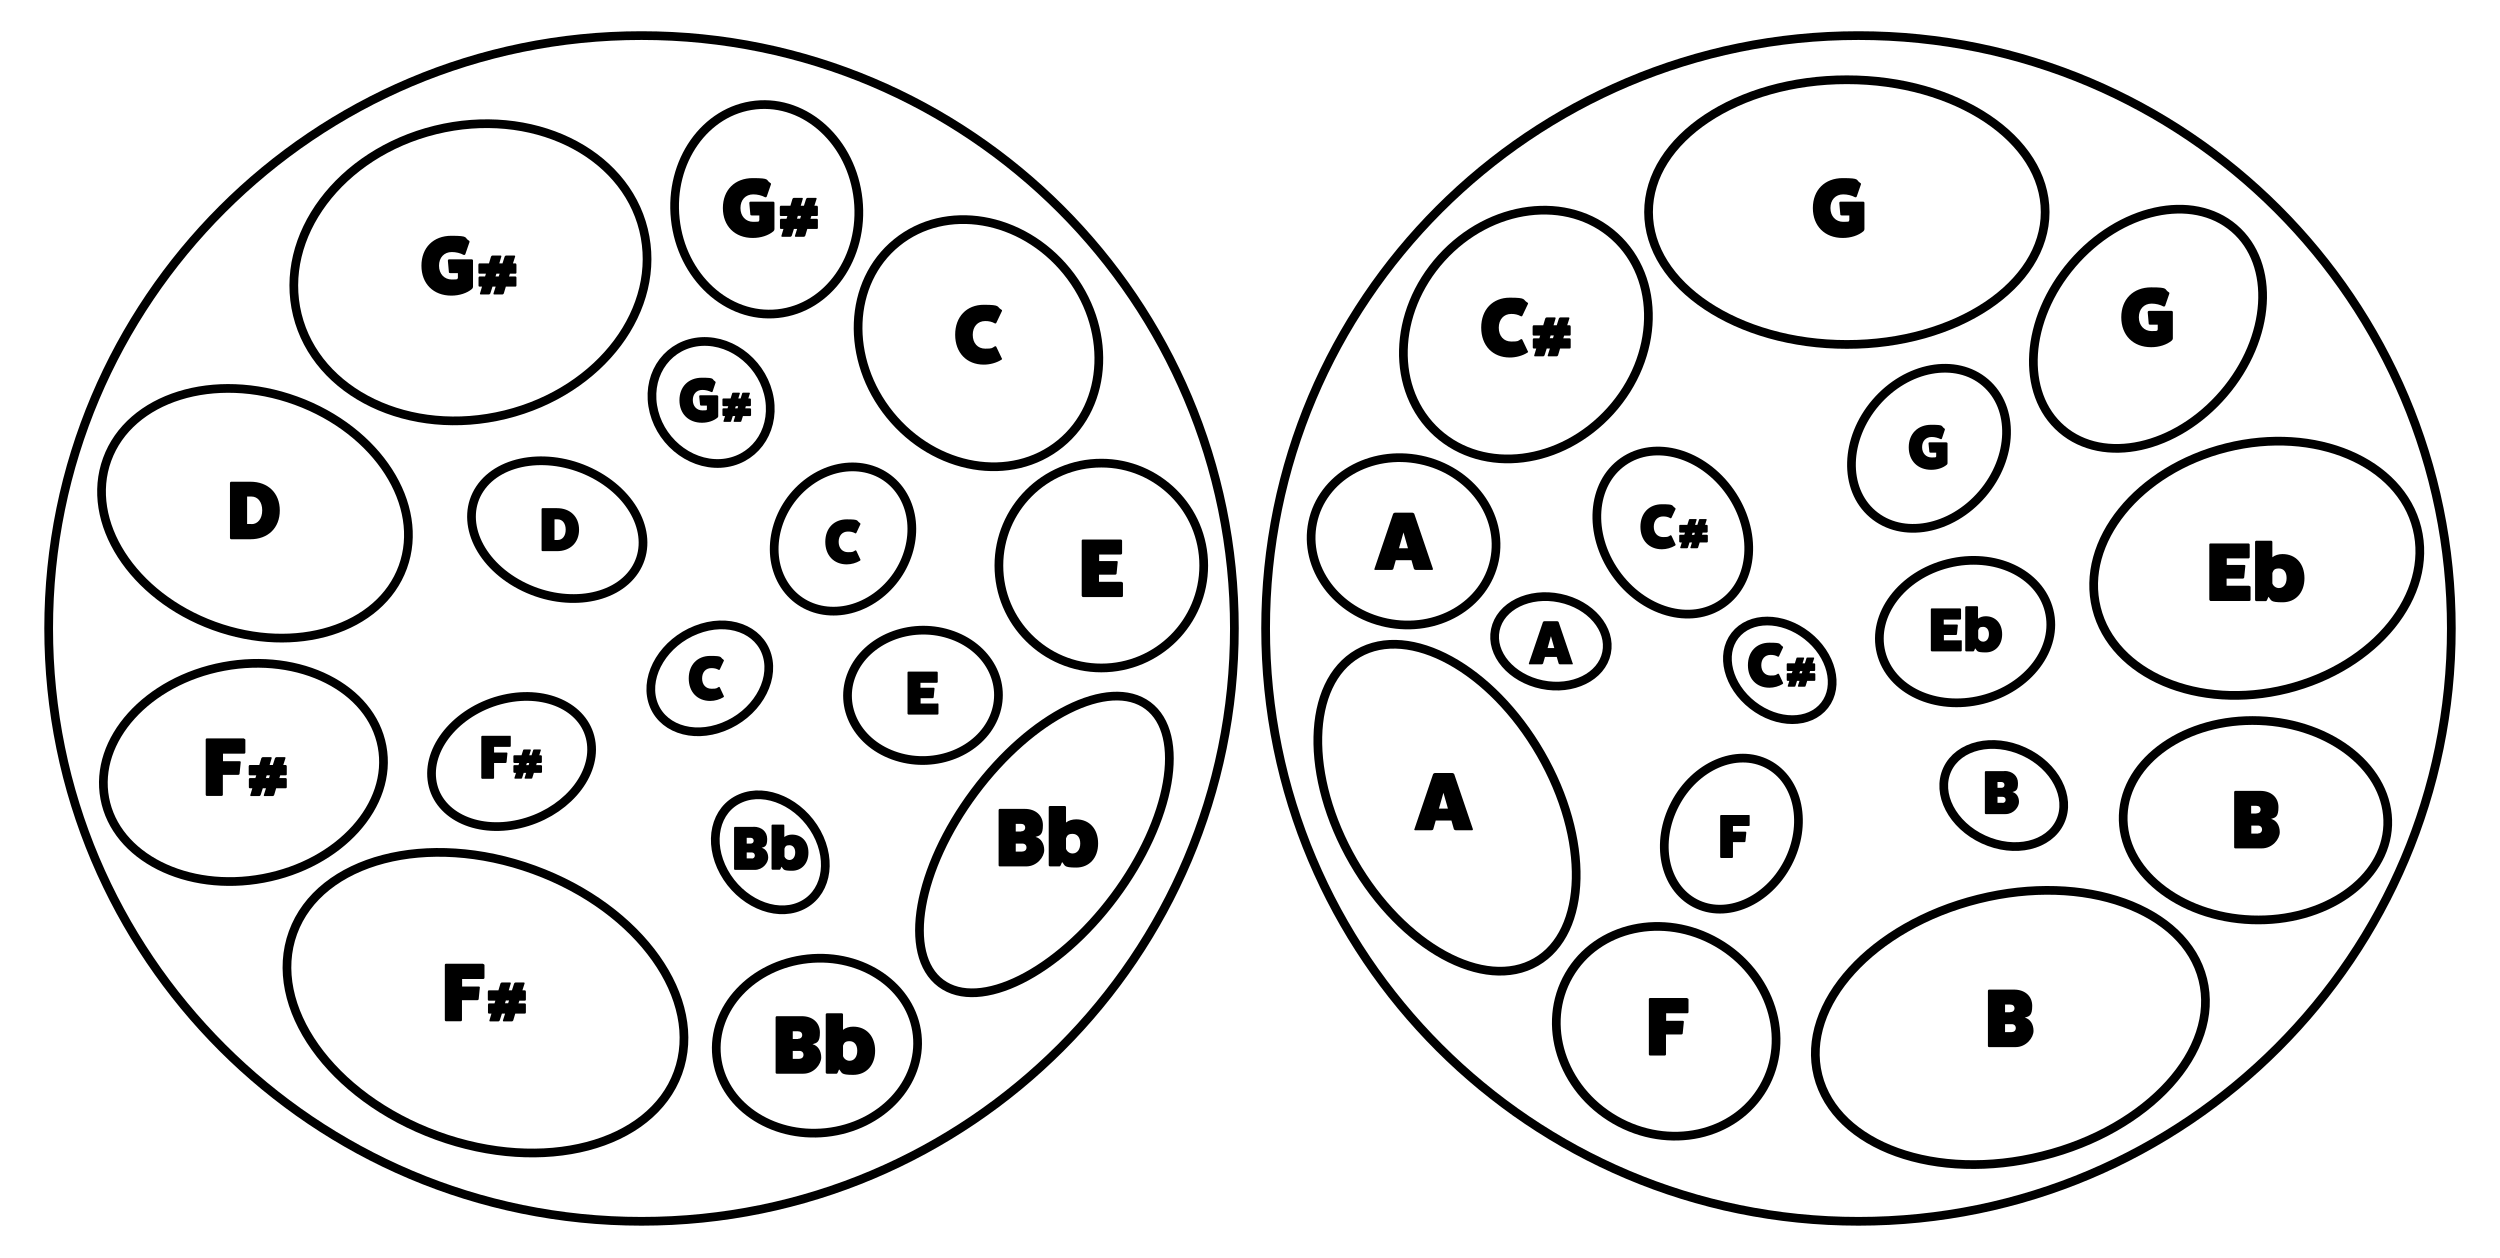
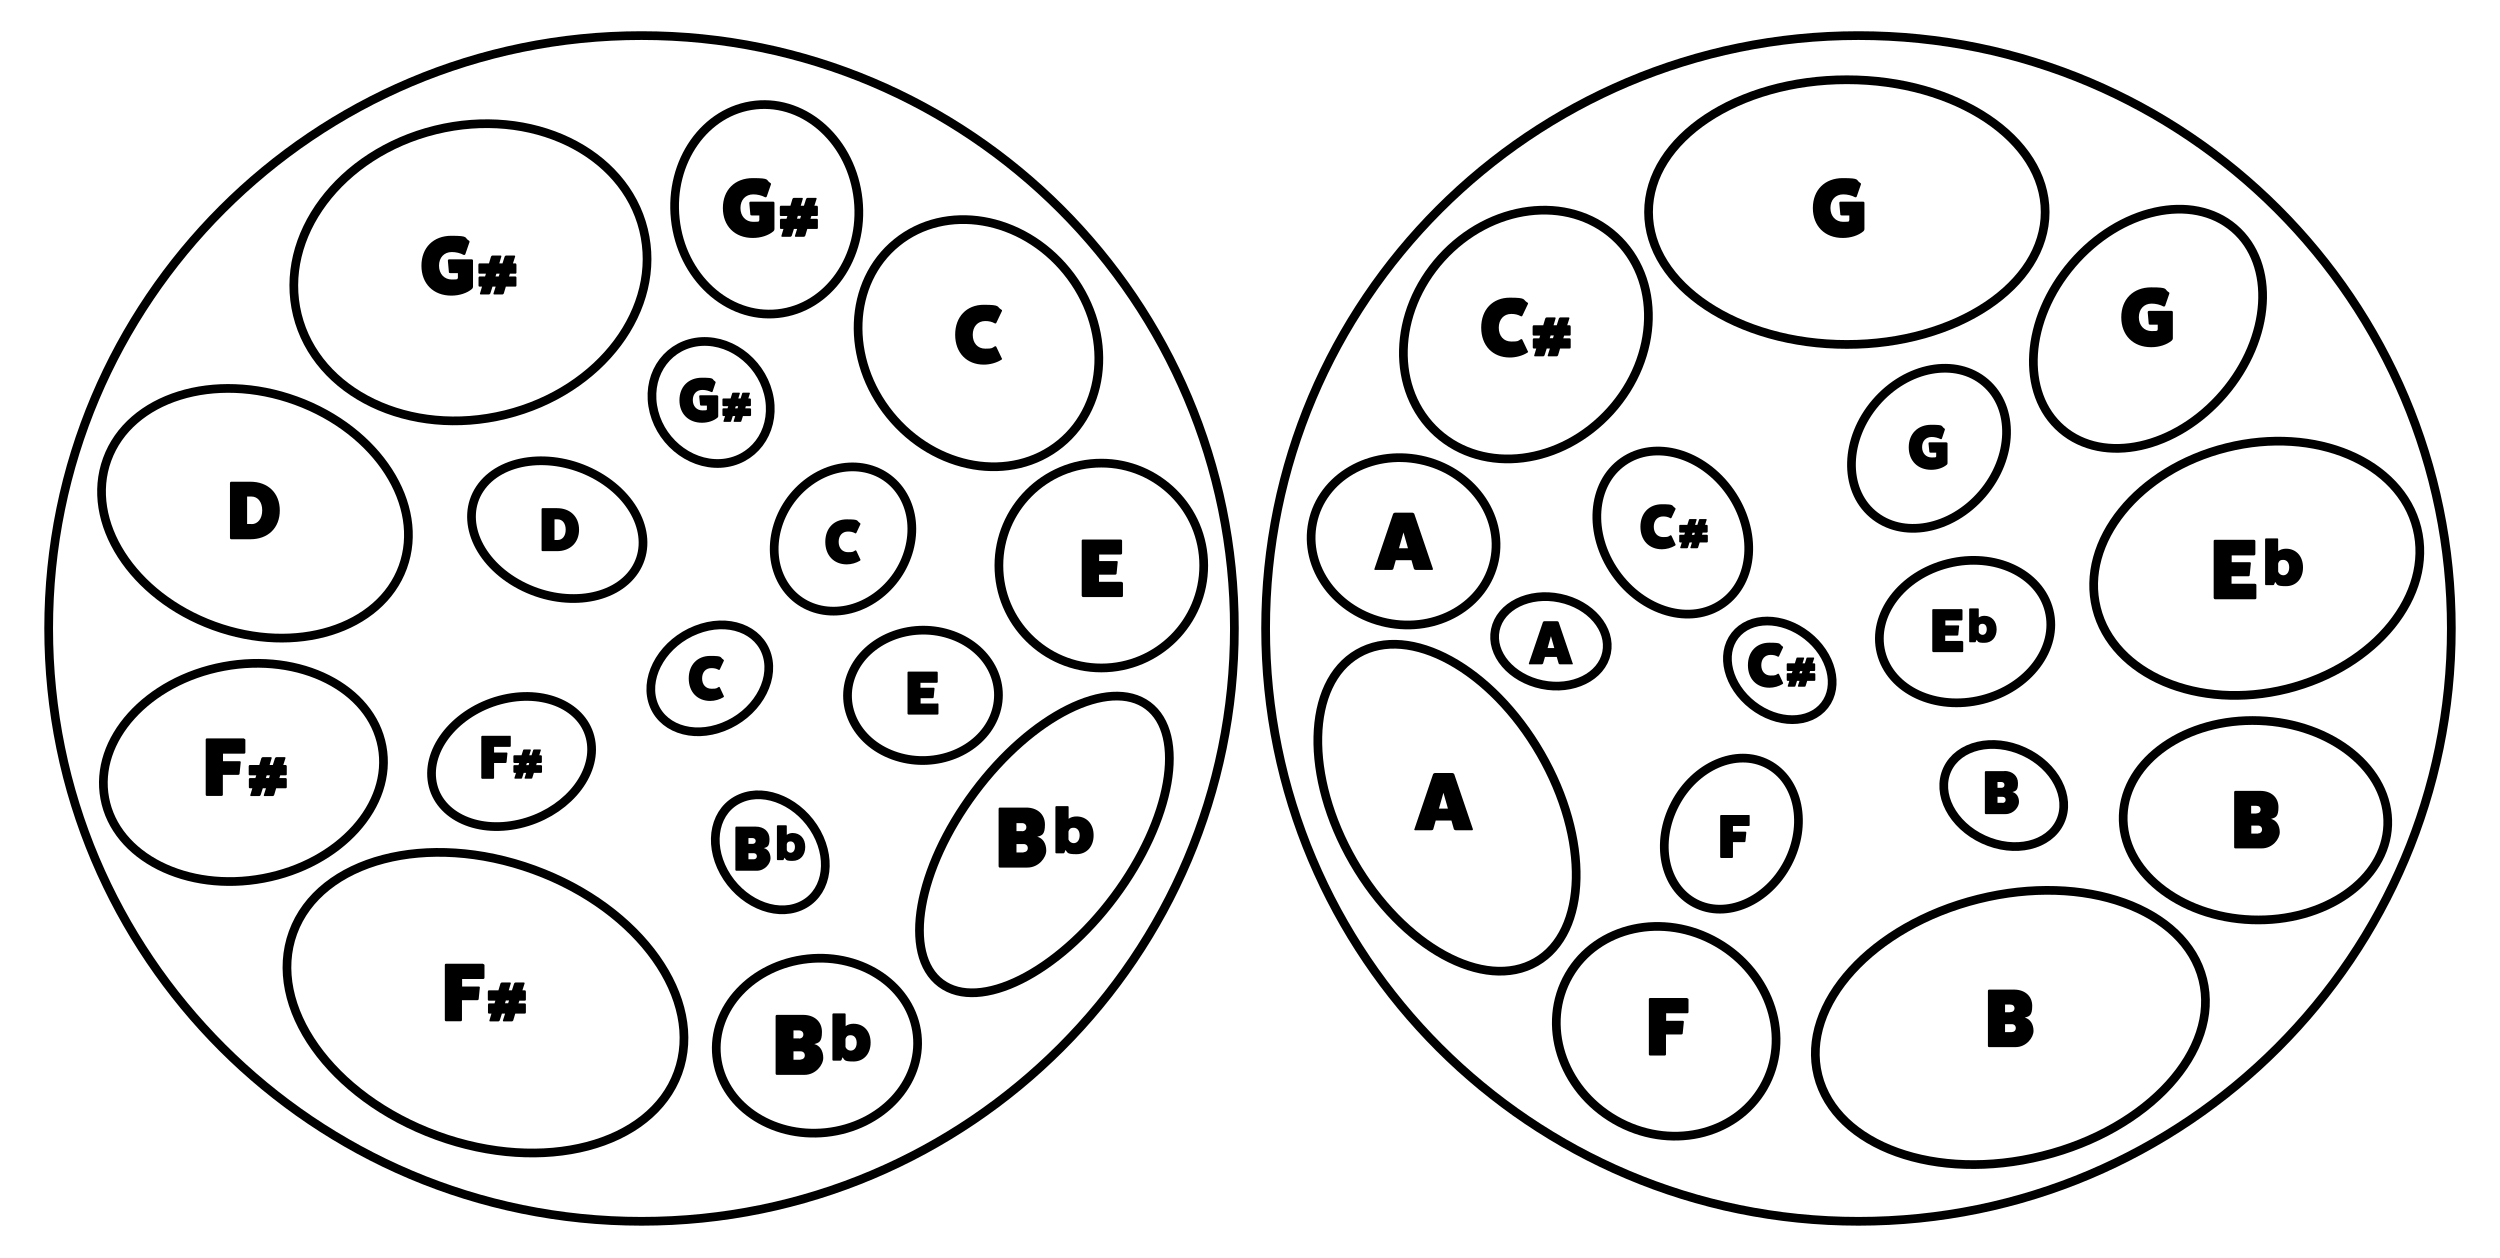
<svg xmlns="http://www.w3.org/2000/svg" version="1.1" viewBox="0 0 1720.9 865.3">
  <defs>
    <style>
      .st0 {
        fill: none;
        stroke: #000;
        stroke-miterlimit: 10;
        stroke-width: 6px;
      }
    </style>
  </defs>
  <g id="Base">
    <circle class="st0" cx="1279.3" cy="432.6" r="408.1" />
    <circle class="st0" cx="441.6" cy="432.6" r="408.1" />
  </g>
  <g id="label-Bb4">
    <g>
-       <path d="M551.9,699.5c7.5,0,12.5,4.5,12.5,11.2s-2,7.2-5.1,8.1c3.6.9,6,4.4,6,9.1s-5,11.2-12.4,11.2h-18.2c-.5,0-.8-.4-.8-.8v-37.9c0-.4.3-.9.8-.9h17.2ZM549.3,715.1c1.7,0,2.9-1,2.9-2.6s-1.1-2.6-2.9-2.6h-3.6v5.3h3.6ZM550.3,728.8c1.7,0,2.8-1.1,2.8-2.7s-1.1-2.7-2.8-2.7h-4.6v5.5h4.6Z" />
-       <path d="M580.3,708.9c1.7-1.4,4.3-2.2,7-2.2,9.1,0,15.1,6.6,15.1,16.6s-6.1,16.6-15.1,16.6-7.5-1.5-9.7-3.8l-.9,2.1c-.2.5-.5.9-.9.9h-6.5c-.5,0-.9-.4-.9-.9v-39.9c0-.4.4-.8.9-.8h10.1c.5,0,.9.4.9.8v10.6ZM580.3,727c.7,1.9,2.5,3.2,4.5,3.2,3.2,0,5.3-2.7,5.3-6.9s-2.1-6.6-5.3-6.6-3.8,1.3-4.5,3.1v7.2Z" />
+       <path d="M706.3,555.9c7.9,0,13,4.7,13,11.7s-2.1,7.5-5.3,8.4c3.8.9,6.2,4.6,6.2,9.5s-5.2,11.7-13,11.7h-19c-.5,0-.8-.5-.8-.8v-39.6c0-.5.4-.9.8-.9h18.1ZM703.5,572.2c1.8,0,3-1.1,3-2.8s-1.2-2.8-3-2.8h-3.8v5.5h3.8ZM704.6,586.6c1.7,0,2.9-1.1,2.9-2.8s-1.2-2.8-2.9-2.8h-4.9v5.8h4.9Z" />
+       <path d="M735.5,563.7c1.4-1.1,3.4-1.7,5.5-1.7,7.1,0,11.8,5.2,11.8,13s-4.8,13-11.8,13-5.9-1.2-7.6-2.9l-.6,1.7c-.2.4-.4.6-.7.6h-5c-.4,0-.6-.3-.6-.6v-31.3c0-.3.3-.6.6-.6h7.9c.4,0,.6.3.6.6v8.3h0ZM735.5,577.9c.6,1.5,2,2.5,3.6,2.5,2.5,0,4.1-2.2,4.1-5.4s-1.7-5.2-4.1-5.2-3,1-3.6,2.5v5.7h0Z" />
    </g>
  </g>
  <g id="label-A3">
    <path d="M1013.8,570.8c.2.3,0,.7-.5.7h-11.3c-.5,0-1-.3-1.2-.7l-1.7-6h-10.8l-1.7,6c-.2.5-.7.7-1.2.7h-11.3c-.5,0-.7-.4-.5-.7l12.9-38c.2-.3.8-.7,1.4-.7h11.7c.6,0,1.2.4,1.4.7l12.9,38ZM993.6,545.7l-3.1,10.9h6.2l-3.1-10.9Z" />
  </g>
  <g id="label-Bb3">
    <g>
-       <path d="M705.4,556.8c7.5,0,12.5,4.5,12.5,11.2s-2,7.2-5.1,8.1c3.6.9,6,4.4,6,9.1s-5,11.2-12.4,11.2h-18.2c-.5,0-.8-.4-.8-.8v-37.9c0-.4.3-.9.8-.9h17.2ZM702.8,572.3c1.7,0,2.9-1,2.9-2.6s-1.1-2.6-2.9-2.6h-3.6v5.3h3.6ZM703.8,586.1c1.7,0,2.8-1.1,2.8-2.7s-1.1-2.7-2.8-2.7h-4.6v5.5h4.6Z" />
-       <path d="M733.8,566.2c1.7-1.4,4.3-2.2,7-2.2,9.1,0,15.1,6.6,15.1,16.6s-6.1,16.6-15.1,16.6-7.5-1.5-9.7-3.8l-.9,2.1c-.2.5-.5.9-.9.9h-6.5c-.5,0-.9-.4-.9-.9v-39.9c0-.4.4-.8.9-.8h10.1c.5,0,.9.4.9.8v10.6ZM733.8,584.3c.7,1.9,2.5,3.2,4.5,3.2,3.2,0,5.3-2.7,5.3-6.9s-2.1-6.6-5.3-6.6-3.8,1.3-4.5,3.1v7.2Z" />
+       <path d="M552.8,698.6c7.9,0,13,4.7,13,11.7s-2.1,7.5-5.3,8.4c3.8.9,6.2,4.6,6.2,9.5s-5.2,11.7-13,11.7h-19c-.5,0-.8-.5-.8-.8v-39.6c0-.5.4-.9.8-.9h18.1ZM550,714.9c1.8,0,3-1.1,3-2.8s-1.2-2.8-3-2.8h-3.8v5.5h3.8ZM551.1,729.3c1.7,0,2.9-1.1,2.9-2.8s-1.2-2.8-2.9-2.8h-4.9v5.8h4.9Z" />
+       <path d="M582,706.4c1.4-1.1,3.4-1.7,5.5-1.7,7.1,0,11.8,5.2,11.8,13s-4.8,13-11.8,13-5.9-1.2-7.6-2.9l-.6,1.7c-.2.4-.4.6-.7.6h-5c-.4,0-.6-.3-.6-.6v-31.3c0-.3.3-.6.6-.6h7.9c.4,0,.6.3.6.6v8.3h0ZM582,720.7c.6,1.5,2,2.5,3.6,2.5,2.5,0,4.1-2.2,4.1-5.4s-1.7-5.2-4.1-5.2-3,1-3.6,2.5v5.7h0Z" />
    </g>
  </g>
  <g id="label-B3">
    <path d="M1386.4,681.2c7.5,0,12.5,4.5,12.5,11.2s-2,7.2-5.1,8.1c3.6.9,6,4.4,6,9.1s-5,11.2-12.4,11.2h-18.2c-.5,0-.8-.4-.8-.8v-37.9c0-.4.3-.9.8-.9h17.2ZM1383.8,696.7c1.7,0,2.9-1,2.9-2.6s-1.1-2.6-2.9-2.6h-3.6v5.3h3.6ZM1384.8,710.4c1.7,0,2.8-1.1,2.8-2.7s-1.1-2.7-2.8-2.7h-4.6v5.5h4.6Z" />
  </g>
  <g id="label-F#3">
    <g>
      <path d="M332.6,663.6c.5,0,.9.4.9.8v8.6c0,.5-.3.9-.9.9h-14.5v5.2h11.5c.5,0,.8.4.7.7l-.8,8c0,.3-.5.7-1,.7h-10.5v13.7c0,.4-.4.8-.9.8h-10.1c-.5,0-.8-.5-.8-.9v-37.9c0-.4.3-.8.8-.8h25.5Z" />
      <path d="M356.9,690.7h4.4c.4,0,.7.4.7.8v5.4c0,.5-.3.8-.7.8h-6.6l-1.4,4.7c-.1.3-.6.7-1,.7h-5.6c-.4,0-.6-.3-.5-.7l1.5-4.7h-2.2l-1.5,4.7c-.1.3-.6.7-1,.7h-5.6c-.4,0-.6-.3-.5-.7l1.4-4.7h-1.7c-.5,0-.7-.3-.7-.8v-5.4c0-.4.3-.8.7-.8h3.8l.6-1.9h-4.5c-.5,0-.7-.3-.7-.7v-5.5c0-.4.3-.9.7-.9h6.6l1.4-4.7c.1-.3.6-.7,1-.7h5.6c.4,0,.6.3.5.7l-1.4,4.7h2.2l1.5-4.7c.1-.3.6-.7,1-.7h5.6c.5,0,.7.3.6.7l-1.5,4.7h1.7c.4,0,.7.5.7.9v5.5c0,.4-.3.7-.7.7h-3.8l-.6,1.9ZM348.2,688.7l-.6,1.9h2.2l.6-1.9h-2.2Z" />
    </g>
  </g>
  <g id="label-G3">
    <path d="M1282.5,138.8c.5,0,.9.4.9.8v18.2c0,.5-.3,1-.7,1.4-3.4,2.9-8.7,4.6-14.2,4.6-12.4,0-20.6-8.2-20.6-20.6s8.2-20.6,20.6-20.6,8.7,1.3,12,3.3c.5.2.6.7.5,1l-2.9,8.4c-.2.4-.6.6-1.1.5-2.3-1.3-5.4-2-8.2-2-5.3,0-8.8,3.8-8.8,9.4s3.6,9.5,8.8,9.5,3.5-.4,4.2-1.1v-3.3h-5.3c-.5,0-.9-.2-.9-.6l-.7-7.9c0-.6.3-1,.9-1h15.5ZM1273.3,150.8v.2-.2Z" />
  </g>
  <g id="label-G#3">
    <g>
      <path d="M324.7,178.5c.5,0,.9.4.9.8v18.2c0,.5-.3,1-.7,1.4-3.4,2.9-8.7,4.6-14.2,4.6-12.4,0-20.6-8.2-20.6-20.6s8.2-20.6,20.6-20.6,8.7,1.3,12,3.3c.5.2.6.7.5,1l-2.9,8.4c-.2.4-.6.6-1.1.5-2.3-1.3-5.4-2-8.2-2-5.3,0-8.8,3.8-8.8,9.4s3.6,9.5,8.8,9.5,3.5-.4,4.2-1.1v-3.3h-5.3c-.5,0-.9-.2-.9-.6l-.7-7.9c0-.6.3-1,.9-1h15.5ZM315.5,190.5v.2-.2Z" />
      <path d="M350.4,190.3h4.4c.4,0,.7.4.7.8v5.4c0,.5-.3.8-.7.8h-6.6l-1.4,4.7c-.1.3-.6.7-1,.7h-5.6c-.4,0-.6-.3-.5-.7l1.5-4.7h-2.2l-1.5,4.7c-.1.3-.6.7-1,.7h-5.6c-.4,0-.6-.3-.5-.7l1.4-4.7h-1.7c-.5,0-.7-.3-.7-.8v-5.4c0-.4.3-.8.7-.8h3.8l.6-1.9h-4.5c-.5,0-.7-.3-.7-.7v-5.5c0-.4.3-.9.7-.9h6.6l1.4-4.7c.1-.3.6-.7,1-.7h5.6c.4,0,.6.3.5.7l-1.4,4.7h2.2l1.5-4.7c.1-.3.6-.7,1-.7h5.6c.5,0,.7.3.6.7l-1.5,4.7h1.7c.4,0,.7.5.7.9v5.5c0,.4-.3.7-.7.7h-3.8l-.6,1.9ZM341.7,188.4l-.6,1.9h2.2l.6-1.9h-2.2Z" />
    </g>
  </g>
  <g id="label-A4">
    <path d="M986.3,391.6c.2.3,0,.7-.5.7h-11.3c-.5,0-1-.3-1.2-.7l-1.7-6h-10.8l-1.7,6c-.2.5-.7.7-1.2.7h-11.3c-.5,0-.7-.4-.5-.7l12.9-38c.2-.3.8-.7,1.4-.7h11.7c.6,0,1.2.4,1.4.7l12.9,38ZM966.1,366.5l-3.1,10.9h6.2l-3.1-10.9Z" />
  </g>
  <g id="label-B4">
    <path d="M1555.9,544.4c7.5,0,12.5,4.5,12.5,11.2s-2,7.2-5.1,8.1c3.6.9,6,4.4,6,9.1s-5,11.2-12.4,11.2h-18.2c-.5,0-.8-.4-.8-.8v-37.9c0-.4.3-.9.8-.9h17.2ZM1553.2,559.9c1.7,0,2.9-1,2.9-2.6s-1.1-2.6-2.9-2.6h-3.6v5.3h3.6ZM1554.3,573.7c1.7,0,2.8-1.1,2.8-2.7s-1.1-2.7-2.8-2.7h-4.6v5.5h4.6Z" />
  </g>
  <g id="label-C4">
    <path d="M689.7,246.7c.2.4,0,.8-.5,1-3.3,2.1-7.8,3.3-12,3.3-11.8,0-19.7-8.2-19.7-20.6s7.9-20.6,19.7-20.6,8.7,1.3,12,3.3c.5.2.7.6.5,1l-3.8,8c-.2.5-.6.7-1.1.5-2.1-1.2-4.2-1.6-6.6-1.6-5.2,0-8.6,3.8-8.6,9.5s3.4,9.5,8.6,9.5,4.5-.4,6.6-1.6c.5-.2.9,0,1.1.5l3.8,8Z" />
  </g>
  <g id="label-C#4">
    <g>
      <path d="M1051.8,241.8c.2.4,0,.8-.5,1-3.3,2.1-7.8,3.3-12,3.3-11.8,0-19.7-8.2-19.7-20.6s7.9-20.6,19.7-20.6,8.7,1.3,12,3.3c.5.2.7.6.5,1l-3.8,8c-.2.5-.6.7-1.1.5-2.1-1.2-4.2-1.6-6.6-1.6-5.2,0-8.6,3.8-8.6,9.5s3.4,9.5,8.6,9.5,4.5-.4,6.6-1.6c.5-.2.9,0,1.1.5l3.8,8Z" />
      <path d="M1076.1,232.9h4.4c.4,0,.7.4.7.8v5.4c0,.5-.3.8-.7.8h-6.6l-1.4,4.7c-.1.3-.6.7-1,.7h-5.6c-.4,0-.6-.3-.5-.7l1.5-4.7h-2.2l-1.5,4.7c-.1.3-.6.7-1,.7h-5.6c-.4,0-.6-.3-.5-.7l1.4-4.7h-1.7c-.5,0-.7-.3-.7-.8v-5.4c0-.4.3-.8.7-.8h3.8l.6-1.9h-4.5c-.5,0-.7-.3-.7-.7v-5.5c0-.4.3-.9.7-.9h6.6l1.4-4.7c.1-.3.6-.7,1-.7h5.6c.4,0,.6.3.5.7l-1.4,4.7h2.2l1.5-4.7c.1-.3.6-.7,1-.7h5.6c.5,0,.7.3.6.7l-1.5,4.7h1.7c.4,0,.7.5.7.9v5.5c0,.4-.3.7-.7.7h-3.8l-.6,1.9ZM1067.4,230.9l-.6,1.9h2.2l.6-1.9h-2.2Z" />
    </g>
  </g>
  <g id="label-D4">
    <path d="M172.4,331.6c12.1,0,20.2,7.8,20.2,19.8s-8.1,19.8-20.2,19.8h-13.3c-.4,0-.8-.4-.8-.9v-37.8c0-.5.4-.9.8-.9h13.3ZM173.1,360.8c4.4,0,7.4-3.8,7.4-9.5s-3-9.5-7.4-9.5h-3v18.9h3Z" />
  </g>
  <g id="label-Eb4">
    <g>
-       <path d="M1548.3,403.4c.5,0,.9.3.9.7v8.8c0,.4-.4.8-.9.8h-26.6c-.4,0-.8-.5-.9-.9v-37.9c0-.5.3-.8.8-.8h26.1c.5,0,.9.4.9.8v8.6c0,.5-.4.9-.9.9h-14.9v4.5h12.1c.5,0,.8.4.7.7l-.8,8c0,.3-.5.7-1,.7h-11.1v4.9h15.6Z" />
-       <path d="M1564.2,383.6c1.7-1.4,4.3-2.2,7-2.2,9.1,0,15.1,6.6,15.1,16.6s-6.1,16.6-15.1,16.6-7.5-1.5-9.7-3.8l-.9,2.1c-.2.5-.5.9-.9.9h-6.5c-.5,0-.9-.4-.9-.9v-39.9c0-.4.4-.8.9-.8h10.1c.5,0,.9.4.9.8v10.6ZM1564.2,401.6c.7,1.9,2.5,3.2,4.5,3.2,3.2,0,5.3-2.7,5.3-6.9s-2.1-6.6-5.3-6.6-3.8,1.3-4.5,3.1v7.2Z" />
+       <path d="M1552.3,401.9c.5,0,.9.4.9.7v9.1c0,.5-.5.8-.9.8h-27.6c-.5,0-.8-.5-.9-.9v-39.2c0-.5.3-.8.8-.8h27c.5,0,.9.5.9.8v9c0,.5-.5.9-.9.9h-15.4v4.7h12.5c.5,0,.8.5.7.7l-.8,8.3c0,.4-.5.7-1,.7h-11.5v5.1h16.3Z" />
+       <path d="M1568.2,379.4c1.4-1.1,3.4-1.7,5.4-1.7,7,0,11.7,5.2,11.7,12.9s-4.7,12.9-11.7,12.9-5.8-1.2-7.5-2.9l-.6,1.6c-.2.4-.4.6-.7.6h-5c-.4,0-.6-.3-.6-.6v-31c0-.3.3-.6.6-.6h7.8c.4,0,.6.3.6.6v8.3h0ZM1568.2,393.5c.5,1.5,2,2.5,3.5,2.5,2.5,0,4.1-2.2,4.1-5.4s-1.6-5.2-4.1-5.2-3,1-3.5,2.5v5.6h0Z" />
    </g>
  </g>
  <g id="label-E4">
    <path d="M772.1,400.7c.5,0,.9.3.9.7v8.8c0,.4-.4.8-.9.8h-26.6c-.4,0-.8-.5-.9-.9v-37.9c0-.5.3-.8.8-.8h26.1c.5,0,.9.4.9.8v8.6c0,.5-.4.9-.9.9h-14.9v4.5h12.1c.5,0,.8.4.7.7l-.8,8c0,.3-.5.7-1,.7h-11.1v4.9h15.6Z" />
  </g>
  <g id="label-F4">
    <path d="M1161.4,687.2c.5,0,.9.4.9.8v8.6c0,.5-.3.9-.9.9h-14.5v5.2h11.5c.5,0,.8.4.7.7l-.8,8c0,.3-.5.7-1,.7h-10.5v13.7c0,.4-.4.8-.9.8h-10.1c-.5,0-.8-.5-.8-.9v-37.9c0-.4.3-.8.8-.8h25.5Z" />
  </g>
  <g id="label-F#4">
    <g>
      <path d="M168,508.5c.5,0,.9.4.9.8v8.6c0,.5-.3.9-.9.9h-14.5v5.2h11.5c.5,0,.8.4.7.7l-.8,8c0,.3-.5.7-1,.7h-10.5v13.7c0,.4-.4.8-.9.8h-10.1c-.5,0-.8-.5-.8-.9v-37.9c0-.4.3-.8.8-.8h25.5Z" />
      <path d="M192.3,535.6h4.4c.4,0,.7.4.7.8v5.4c0,.5-.3.8-.7.8h-6.6l-1.4,4.7c-.1.3-.6.7-1,.7h-5.6c-.4,0-.6-.3-.5-.7l1.5-4.7h-2.2l-1.5,4.7c-.1.3-.6.7-1,.7h-5.6c-.4,0-.6-.3-.5-.7l1.4-4.7h-1.7c-.5,0-.7-.3-.7-.8v-5.4c0-.4.3-.8.7-.8h3.8l.6-1.9h-4.5c-.5,0-.7-.3-.7-.7v-5.5c0-.4.3-.9.7-.9h6.6l1.4-4.7c.1-.3.6-.7,1-.7h5.6c.4,0,.6.3.5.7l-1.4,4.7h2.2l1.5-4.7c.1-.3.6-.7,1-.7h5.6c.5,0,.7.3.6.7l-1.5,4.7h1.7c.4,0,.7.5.7.9v5.5c0,.4-.3.7-.7.7h-3.8l-.6,1.9ZM183.6,533.7l-.6,1.9h2.2l.6-1.9h-2.2Z" />
    </g>
  </g>
  <g id="label-G4">
    <path d="M1494.8,214c.5,0,.9.4.9.8v18.2c0,.5-.3,1-.7,1.4-3.4,2.9-8.7,4.6-14.2,4.6-12.4,0-20.6-8.2-20.6-20.6s8.2-20.6,20.6-20.6,8.7,1.3,12,3.3c.5.2.6.7.5,1l-2.9,8.4c-.2.4-.6.6-1.1.5-2.3-1.3-5.4-2-8.2-2-5.3,0-8.8,3.8-8.8,9.4s3.6,9.5,8.8,9.5,3.5-.4,4.2-1.1v-3.3h-5.3c-.5,0-.9-.2-.9-.6l-.7-7.9c0-.6.3-1,.9-1h15.5ZM1485.7,226v.2-.2Z" />
  </g>
  <g id="label-G#4">
    <g>
      <path d="M532.2,138.8c.5,0,.9.4.9.8v18.2c0,.5-.3,1-.7,1.4-3.4,2.9-8.7,4.6-14.2,4.6-12.4,0-20.6-8.2-20.6-20.6s8.2-20.6,20.6-20.6,8.7,1.3,12,3.3c.5.2.6.7.5,1l-2.9,8.4c-.2.4-.6.6-1.1.5-2.3-1.3-5.4-2-8.2-2-5.3,0-8.8,3.8-8.8,9.4s3.6,9.5,8.8,9.5,3.5-.4,4.2-1.1v-3.3h-5.3c-.5,0-.9-.2-.9-.6l-.7-7.9c0-.6.3-1,.9-1h15.5ZM523,150.8v.2-.2Z" />
      <path d="M557.9,150.6h4.4c.4,0,.7.4.7.8v5.4c0,.5-.3.8-.7.8h-6.6l-1.4,4.7c-.1.3-.6.7-1,.7h-5.6c-.4,0-.6-.3-.5-.7l1.5-4.7h-2.2l-1.5,4.7c-.1.3-.6.7-1,.7h-5.6c-.4,0-.6-.3-.5-.7l1.4-4.7h-1.7c-.5,0-.7-.3-.7-.8v-5.4c0-.4.3-.8.7-.8h3.8l.6-1.9h-4.5c-.5,0-.7-.3-.7-.7v-5.5c0-.4.3-.9.7-.9h6.6l1.4-4.7c.1-.3.6-.7,1-.7h5.6c.4,0,.6.3.5.7l-1.4,4.7h2.2l1.5-4.7c.1-.3.6-.7,1-.7h5.6c.5,0,.7.3.6.7l-1.5,4.7h1.7c.4,0,.7.5.7.9v5.5c0,.4-.3.7-.7.7h-3.8l-.6,1.9ZM549.2,148.6l-.6,1.9h2.2l.6-1.9h-2.2Z" />
    </g>
  </g>
  <g id="label-A5">
    <path d="M1082.7,456.7c.1.3,0,.6-.4.6h-8.5c-.4,0-.7-.2-.9-.6l-1.3-4.5h-8.1l-1.3,4.5c-.2.3-.5.6-.9.6h-8.5c-.3,0-.5-.3-.4-.6l9.7-28.5c.1-.3.6-.6,1-.6h8.8c.4,0,.9.3,1,.6l9.7,28.5ZM1067.6,437.9l-2.3,8.2h4.6l-2.3-8.2Z" />
  </g>
  <g id="label-Bb5">
    <g>
-       <path d="M518.7,569.1c5.6,0,9.4,3.4,9.4,8.4s-1.5,5.4-3.8,6.1c2.7.7,4.5,3.3,4.5,6.8s-3.7,8.4-9.3,8.4h-13.6c-.3,0-.6-.3-.6-.6v-28.4c0-.3.3-.6.6-.6h12.9ZM516.7,580.7c1.3,0,2.1-.8,2.1-2s-.9-2-2.1-2h-2.7v4h2.7ZM517.5,591c1.2,0,2.1-.8,2.1-2.1s-.9-2.1-2.1-2.1h-3.5v4.1h3.5Z" />
-       <path d="M540,576.1c1.3-1,3.2-1.6,5.2-1.6,6.8,0,11.3,5,11.3,12.4s-4.6,12.5-11.3,12.5-5.6-1.1-7.3-2.8l-.6,1.5c-.2.4-.4.6-.7.6h-4.9c-.3,0-.6-.3-.6-.6v-29.9c0-.3.3-.6.6-.6h7.6c.3,0,.6.3.6.6v7.9ZM540,589.6c.5,1.4,1.9,2.4,3.4,2.4,2.4,0,4-2.1,4-5.2s-1.6-5-4-5-2.9.9-3.4,2.4v5.4Z" />
+       <path d="M520.1,569c5.8,0,9.6,3.4,9.6,8.6s-1.6,5.5-3.9,6.2c2.8.7,4.6,3.4,4.6,7s-3.8,8.6-9.6,8.6h-14c-.3,0-.6-.3-.6-.6v-29.1c0-.3.3-.7.6-.7h13.3ZM518,580.9c1.3,0,2.2-.8,2.2-2s-.9-2-2.2-2h-2.8v4h2.8ZM518.8,591.5c1.3,0,2.2-.8,2.2-2.1s-.9-2.1-2.2-2.1h-3.6v4.2h3.6Z" />
+       <path d="M541.6,574.7c1-.8,2.5-1.3,4-1.3,5.2,0,8.7,3.8,8.7,9.6s-3.5,9.6-8.7,9.6-4.3-.9-5.6-2.2l-.5,1.2c-.1.3-.3.5-.5.5h-3.7c-.3,0-.5-.2-.5-.5v-23c0-.2.2-.5.5-.5h5.8c.3,0,.5.2.5.5v6.1h0ZM541.6,585.2c.4,1.1,1.5,1.8,2.6,1.8,1.8,0,3-1.6,3-4s-1.2-3.8-3-3.8-2.2.7-2.6,1.8v4.2h0Z" />
    </g>
  </g>
  <g id="label-B5">
    <path d="M1379.7,530.7c5.6,0,9.4,3.4,9.4,8.4s-1.5,5.4-3.8,6.1c2.7.7,4.5,3.3,4.5,6.8s-3.7,8.4-9.3,8.4h-13.6c-.3,0-.6-.3-.6-.6v-28.4c0-.3.3-.6.6-.6h12.9ZM1377.7,542.3c1.3,0,2.1-.8,2.1-2s-.9-2-2.1-2h-2.7v4h2.7ZM1378.5,552.7c1.2,0,2.1-.8,2.1-2.1s-.9-2.1-2.1-2.1h-3.5v4.1h3.5Z" />
  </g>
  <g id="label-C5">
    <path d="M592.3,385.2c.1.3,0,.6-.4.8-2.5,1.5-5.8,2.5-9,2.5-8.9,0-14.8-6.2-14.8-15.5s5.9-15.5,14.8-15.5,6.5.9,9,2.5c.3.2.5.5.4.8l-2.8,6c-.2.4-.5.5-.8.3-1.6-.9-3.1-1.2-5-1.2-3.9,0-6.4,2.8-6.4,7.1s2.6,7.1,6.4,7.1,3.4-.3,5-1.2c.3-.2.6,0,.8.3l2.8,6Z" />
  </g>
  <g id="label-C#5">
    <g>
      <path d="M1153.4,374.8c.1.3,0,.6-.4.8-2.5,1.5-5.8,2.5-9,2.5-8.9,0-14.8-6.2-14.8-15.5s5.9-15.5,14.8-15.5,6.5.9,9,2.5c.3.2.5.5.4.8l-2.8,6c-.2.4-.5.5-.8.3-1.6-.9-3.1-1.2-5-1.2-3.9,0-6.4,2.8-6.4,7.1s2.6,7.1,6.4,7.1,3.4-.3,5-1.2c.3-.2.6,0,.8.3l2.8,6Z" />
      <path d="M1171.7,368.1h3.3c.3,0,.6.3.6.6v4.1c0,.3-.3.6-.6.6h-5l-1.1,3.5c0,.3-.4.5-.7.5h-4.2c-.3,0-.5-.3-.4-.5l1.1-3.5h-1.7l-1.1,3.5c0,.3-.4.5-.7.5h-4.2c-.3,0-.5-.3-.4-.5l1.1-3.5h-1.2c-.3,0-.6-.3-.6-.6v-4.1c0-.3.2-.6.6-.6h2.9l.5-1.5h-3.4c-.3,0-.6-.3-.6-.6v-4.1c0-.3.2-.6.6-.6h5l1.1-3.5c0-.3.4-.5.7-.5h4.2c.3,0,.5.3.4.5l-1.1,3.5h1.6l1.1-3.5c0-.3.4-.5.7-.5h4.2c.3,0,.5.3.4.5l-1.1,3.5h1.2c.3,0,.6.3.6.6v4.1c0,.3-.3.6-.6.6h-2.9l-.4,1.5ZM1165.1,366.7l-.5,1.5h1.7l.4-1.5h-1.6Z" />
    </g>
  </g>
  <g id="label-Eb5">
    <g>
-       <path d="M1349.8,440.6c.3,0,.6.3.6.6v6.6c0,.3-.3.6-.6.6h-20c-.3,0-.6-.3-.7-.6v-28.4c0-.4.2-.6.6-.6h19.5c.4,0,.7.3.7.6v6.5c0,.4-.3.6-.7.6h-11.2v3.4h9.1c.4,0,.6.3.6.6l-.6,6c0,.3-.3.6-.7.6h-8.3v3.7h11.7Z" />
-       <path d="M1361.7,425.8c1.3-1,3.2-1.6,5.2-1.6,6.8,0,11.3,5,11.3,12.4s-4.6,12.5-11.3,12.5-5.6-1.1-7.3-2.8l-.6,1.5c-.2.4-.4.6-.7.6h-4.9c-.3,0-.6-.3-.6-.6v-29.9c0-.3.3-.6.6-.6h7.6c.3,0,.6.3.6.6v7.9ZM1361.7,439.3c.5,1.4,1.9,2.4,3.4,2.4,2.4,0,4-2.1,4-5.2s-1.6-5-4-5-2.9.9-3.4,2.4v5.4Z" />
+       <path d="M1350.7,441.3c.3,0,.7.3.7.5v6.5c0,.3-.3.6-.7.6h-19.9c-.3,0-.6-.3-.7-.7v-28.3c0-.4.2-.6.6-.6h19.5c.4,0,.7.3.7.6v6.5c0,.4-.3.7-.7.7h-11.1v3.4h9c.4,0,.6.3.5.5l-.6,6c0,.3-.3.5-.7.5h-8.3v3.7h11.7Z" />
+       <path d="M1362.1,425.1c1-.8,2.4-1.2,3.9-1.2,5,0,8.4,3.7,8.4,9.3s-3.4,9.3-8.4,9.3-4.2-.9-5.4-2.1l-.5,1.2c-.1.3-.3.5-.5.5h-3.6c-.3,0-.5-.2-.5-.5v-22.3c0-.2.2-.5.5-.5h5.6c.3,0,.5.2.5.5v6h0ZM1362.1,435.2c.4,1,1.4,1.8,2.6,1.8,1.8,0,2.9-1.6,2.9-3.9s-1.2-3.7-2.9-3.7-2.2.7-2.6,1.8v4.1h0Z" />
    </g>
  </g>
  <g id="label-D5">
    <path d="M383.4,349.8c9.1,0,15.2,5.9,15.2,14.8s-6.1,14.8-15.2,14.8h-10c-.3,0-.6-.3-.6-.6v-28.4c0-.3.3-.6.6-.6h10ZM383.9,371.7c3.3,0,5.5-2.8,5.5-7.1s-2.2-7.1-5.5-7.1h-2.2v14.2h2.2Z" />
  </g>
  <g id="label-E5">
    <path d="M645.4,484.1c.3,0,.6.3.6.6v6.6c0,.3-.3.6-.6.6h-20c-.3,0-.6-.3-.7-.6v-28.4c0-.4.2-.6.6-.6h19.5c.4,0,.7.3.7.6v6.5c0,.4-.3.6-.7.6h-11.2v3.4h9.1c.4,0,.6.3.6.6l-.6,6c0,.3-.3.6-.7.6h-8.3v3.7h11.7Z" />
  </g>
  <g id="label-F5">
    <path d="M1203.8,560.9c.4,0,.6.3.6.6v6.5c0,.4-.3.6-.6.6h-10.9v3.9h8.6c.4,0,.6.3.6.6l-.6,6c0,.3-.3.6-.7.6h-7.9v10.3c0,.3-.3.6-.6.6h-7.6c-.3,0-.6-.3-.6-.6v-28.4c0-.3.3-.6.6-.6h19.2Z" />
  </g>
  <g id="label-F#5">
    <g>
      <path d="M351,506.4c.4,0,.6.3.6.6v6.5c0,.4-.3.6-.6.6h-10.9v3.9h8.6c.4,0,.6.3.6.6l-.6,6c0,.3-.3.6-.7.6h-7.9v10.3c0,.3-.3.6-.6.6h-7.6c-.3,0-.6-.3-.6-.6v-28.4c0-.3.3-.6.6-.6h19.2Z" />
      <path d="M369.2,526.7h3.3c.3,0,.6.3.6.6v4.1c0,.3-.3.6-.6.6h-5l-1.1,3.5c0,.3-.4.5-.7.5h-4.2c-.3,0-.5-.3-.4-.5l1.1-3.5h-1.7l-1.1,3.5c0,.3-.4.5-.7.5h-4.2c-.3,0-.5-.3-.4-.5l1.1-3.5h-1.2c-.3,0-.6-.3-.6-.6v-4.1c0-.3.2-.6.6-.6h2.9l.5-1.5h-3.4c-.3,0-.6-.3-.6-.6v-4.1c0-.3.2-.6.6-.6h5l1.1-3.5c0-.3.4-.5.7-.5h4.2c.3,0,.5.3.4.5l-1.1,3.5h1.6l1.1-3.5c0-.3.4-.5.7-.5h4.2c.3,0,.5.3.4.5l-1.1,3.5h1.2c.3,0,.6.3.6.6v4.1c0,.3-.3.6-.6.6h-2.9l-.4,1.5ZM362.7,525.2l-.5,1.5h1.7l.4-1.5h-1.6Z" />
    </g>
  </g>
  <g id="label-G5">
    <path d="M1340,304.6c.3,0,.6.3.6.6v13.7c0,.4-.2.8-.5,1-2.6,2.2-6.5,3.5-10.7,3.5-9.3,0-15.5-6.2-15.5-15.5s6.2-15.5,15.5-15.5,6.5.9,9,2.5c.3.2.5.5.4.8l-2.1,6.3c-.1.3-.4.4-.8.3-1.8-.9-4-1.5-6.2-1.5-4,0-6.6,2.8-6.6,7s2.7,7.1,6.6,7.1,2.7-.3,3.1-.8v-2.5h-4c-.4,0-.6-.2-.7-.5l-.6-5.9c0-.4.2-.7.7-.7h11.6ZM1333.1,313.5v.2-.2Z" />
  </g>
  <g id="label-G#5">
    <g>
      <path d="M493.8,272.2c.3,0,.6.3.6.6v13.7c0,.4-.2.8-.5,1-2.6,2.2-6.5,3.5-10.7,3.5-9.3,0-15.5-6.2-15.5-15.5s6.2-15.5,15.5-15.5,6.5.9,9,2.5c.3.2.5.5.4.8l-2.1,6.3c-.1.3-.4.4-.8.3-1.8-.9-4-1.5-6.2-1.5-4,0-6.6,2.8-6.6,7s2.7,7.1,6.6,7.1,2.7-.3,3.1-.8v-2.5h-4c-.4,0-.6-.2-.7-.5l-.6-5.9c0-.4.2-.7.7-.7h11.6ZM486.9,281.2v.2-.2Z" />
      <path d="M513.1,281.1h3.3c.3,0,.6.3.6.6v4.1c0,.3-.3.6-.6.6h-5l-1.1,3.5c0,.3-.4.5-.7.5h-4.2c-.3,0-.5-.3-.4-.5l1.1-3.5h-1.7l-1.1,3.5c0,.3-.4.5-.7.5h-4.2c-.3,0-.5-.3-.4-.5l1.1-3.5h-1.2c-.3,0-.6-.3-.6-.6v-4.1c0-.3.2-.6.6-.6h2.9l.5-1.5h-3.4c-.3,0-.6-.3-.6-.6v-4.1c0-.3.2-.6.6-.6h5l1.1-3.5c0-.3.4-.5.7-.5h4.2c.3,0,.5.3.4.5l-1.1,3.5h1.6l1.1-3.5c0-.3.4-.5.7-.5h4.2c.3,0,.5.3.4.5l-1.1,3.5h1.2c.3,0,.6.3.6.6v4.1c0,.3-.3.6-.6.6h-2.9l-.4,1.5ZM506.5,279.6l-.5,1.5h1.7l.4-1.5h-1.6Z" />
    </g>
  </g>
  <g id="label-C6">
    <path d="M498.3,479.2c.1.3,0,.6-.4.8-2.5,1.5-5.8,2.5-9,2.5-8.9,0-14.8-6.2-14.8-15.5s5.9-15.5,14.8-15.5,6.5.9,9,2.5c.3.2.5.5.4.8l-2.8,6c-.2.4-.5.5-.8.3-1.6-.9-3.1-1.2-5-1.2-3.9,0-6.4,2.8-6.4,7.1s2.6,7.1,6.4,7.1,3.4-.3,5-1.2c.3-.2.6,0,.8.3l2.8,6Z" />
  </g>
  <g id="label-C#6">
    <g>
      <path d="M1227.4,470.1c.1.3,0,.6-.4.8-2.5,1.5-5.8,2.5-9,2.5-8.9,0-14.8-6.2-14.8-15.5s5.9-15.5,14.8-15.5,6.5.9,9,2.5c.3.2.5.5.4.8l-2.8,6c-.2.4-.5.5-.8.3-1.6-.9-3.1-1.2-5-1.2-3.9,0-6.4,2.8-6.4,7.1s2.6,7.1,6.4,7.1,3.4-.3,5-1.2c.3-.2.6,0,.8.3l2.8,6Z" />
      <path d="M1245.7,463.4h3.3c.3,0,.6.3.6.6v4.1c0,.3-.3.6-.6.6h-5l-1.1,3.5c0,.3-.4.5-.7.5h-4.2c-.3,0-.5-.3-.4-.5l1.1-3.5h-1.7l-1.1,3.5c0,.3-.4.5-.7.5h-4.2c-.3,0-.5-.3-.4-.5l1.1-3.5h-1.2c-.3,0-.6-.3-.6-.6v-4.1c0-.3.2-.6.6-.6h2.9l.5-1.5h-3.4c-.3,0-.6-.3-.6-.6v-4.1c0-.3.2-.6.6-.6h5l1.1-3.5c0-.3.4-.5.7-.5h4.2c.3,0,.5.3.4.5l-1.1,3.5h1.6l1.1-3.5c0-.3.4-.5.7-.5h4.2c.3,0,.5.3.4.5l-1.1,3.5h1.2c.3,0,.6.3.6.6v4.1c0,.3-.3.6-.6.6h-2.9l-.4,1.5ZM1239.1,462l-.5,1.5h1.7l.4-1.5h-1.6Z" />
    </g>
  </g>
  <g id="note-A3">
    <ellipse class="st0" cx="996" cy="556" rx="74.4" ry="122.6" transform="translate(-144.5 572.5) rotate(-30)" />
  </g>
  <g id="note-Bb3">
    <ellipse class="st0" cx="718.8" cy="580.8" rx="119.2" ry="60.1" transform="translate(-176.3 810.5) rotate(-53.3)" />
  </g>
  <g id="note-B3">
    <ellipse class="st0" cx="1384.1" cy="706.4" rx="136.5" ry="91.1" transform="translate(-130 356.7) rotate(-14)" />
  </g>
  <g id="note-F#3">
    <ellipse class="st0" cx="334.2" cy="690.2" rx="97.4" ry="141" transform="translate(-428.7 768.2) rotate(-70)" />
  </g>
  <g id="note-G3">
    <ellipse class="st0" cx="1271.3" cy="146" rx="136.5" ry="91.1" />
  </g>
  <g id="note-G#3">
    <ellipse class="st0" cx="323.9" cy="187.3" rx="122.7" ry="100.9" transform="translate(-35.4 82.8) rotate(-13.8)" />
  </g>
  <g id="note-A4">
    <ellipse class="st0" cx="966.1" cy="372.6" rx="57.3" ry="63.9" transform="translate(405.4 1243.1) rotate(-78.3)" />
  </g>
  <g id="note-Bb4">
    <ellipse class="st0" cx="562.9" cy="719.3" rx="69.4" ry="60.1" transform="translate(-73.8 64.4) rotate(-6.1)" />
  </g>
  <g id="note-B4">
    <ellipse class="st0" cx="1551.6" cy="564.2" rx="68.6" ry="91.1" transform="translate(931.9 2094.5) rotate(-87.9)" />
  </g>
  <g id="note-C4">
    <ellipse class="st0" cx="673.6" cy="236.4" rx="78.4" ry="89.2" transform="translate(1.7 477.6) rotate(-39.1)" />
  </g>
  <g id="note-C#4">
    <ellipse class="st0" cx="1050.4" cy="230.4" rx="91.1" ry="78.4" transform="translate(175.2 855.2) rotate(-47.9)" />
  </g>
  <g id="note-D4">
    <ellipse class="st0" cx="175.5" cy="353.3" rx="82.5" ry="108.3" transform="translate(-216.5 397.4) rotate(-70)" />
  </g>
  <g id="note-Eb4">
    <ellipse class="st0" cx="1553.5" cy="390.2" rx="113.7" ry="85.6" transform="translate(-48.3 388.4) rotate(-14)" />
  </g>
  <g id="note-E4">
    <circle class="st0" cx="758.1" cy="389.3" r="70.5" />
  </g>
  <g id="note-F4">
    <ellipse class="st0" cx="1146.9" cy="709.9" rx="70.4" ry="77.3" transform="translate(-41.3 1348.2) rotate(-60)" />
  </g>
  <g id="note-F#4">
    <ellipse class="st0" cx="167.5" cy="531.8" rx="97.1" ry="74.2" transform="translate(-94.9 39.8) rotate(-10.6)" />
  </g>
  <g id="note-G4">
    <ellipse class="st0" cx="1477.9" cy="225.5" rx="91.1" ry="68.6" transform="translate(345.6 1201.7) rotate(-49.4)" />
  </g>
  <g id="note-G#4">
    <ellipse class="st0" cx="527.9" cy="143.7" rx="63.3" ry="72.2" transform="translate(-12.4 57.3) rotate(-6.1)" />
  </g>
  <g id="note-A5">
    <ellipse class="st0" cx="1067.5" cy="441.4" rx="30.4" ry="39.1" transform="translate(418.9 1397.3) rotate(-78.3)" />
  </g>
  <g id="note-Bb5">
    <path class="st0" d="M562.2,573.2c11.2,20.5,6.1,43.2-11.6,50.7-17.6,7.5-41.1-3.2-52.3-23.7-11.2-20.5-6.1-43.2,11.6-50.7,17.6-7.5,41.1,3.2,52.3,23.7Z" />
  </g>
  <g id="note-B5">
    <ellipse class="st0" cx="1378.5" cy="546.8" rx="33.3" ry="42.8" transform="translate(306.5 1571.5) rotate(-65.3)" />
  </g>
  <g id="note-C5">
    <path class="st0" d="M557.4,331.3c22.9-16.4,51.8-12,64.4,10,12.6,22,4.3,53.1-18.6,69.5-22.9,16.4-51.8,12-64.4-10-12.6-22-4.3-53.1,18.6-69.5Z" />
  </g>
  <g id="note-C#5">
    <ellipse class="st0" cx="1151.5" cy="366.7" rx="48.3" ry="59.6" transform="translate(-2.1 726.7) rotate(-35)" />
  </g>
  <g id="note-D5">
    <path class="st0" d="M409,326.4c29.4,15.5,41.9,45.2,27.9,66.3-14,21.1-49.3,25.6-78.7,10.1-29.4-15.5-41.9-45.2-27.9-66.3,14-21.1,49.3-25.6,78.7-10.1Z" />
  </g>
  <g id="note-Eb5">
    <ellipse class="st0" cx="1352.7" cy="433.9" rx="59.6" ry="48.3" transform="translate(-64.8 341) rotate(-14)" />
  </g>
  <g id="note-E5">
    <path class="st0" d="M653.3,436.5c26.9,8.4,40.7,34.1,30.8,57.4-9.9,23.3-39.8,35.4-66.7,26.9-26.9-8.4-40.7-34.1-30.8-57.4,9.9-23.3,39.8-35.4,66.7-26.9Z" />
  </g>
  <g id="note-F5">
    <ellipse class="st0" cx="1191.7" cy="573.8" rx="54" ry="43.8" transform="translate(131.2 1364.1) rotate(-62.4)" />
  </g>
  <g id="note-F#5">
    <path class="st0" d="M346.9,481.2c30.3-6.9,57.2,6.7,60.1,30.5,2.9,23.7-19.3,48.6-49.6,55.5-30.3,6.9-57.2-6.7-60.1-30.5-2.9-23.7,19.3-48.6,49.6-55.5Z" />
  </g>
  <g id="note-G5">
    <ellipse class="st0" cx="1327.3" cy="307.9" rx="59.6" ry="48.3" transform="translate(230.3 1116) rotate(-49.4)" />
  </g>
  <g id="note-G#5">
    <path class="st0" d="M449.3,279.3c-3.6-23.1,11.4-42.9,33.6-44.2,22.2-1.2,43.1,16.5,46.8,39.7,3.6,23.1-11.4,42.9-33.6,44.2-22.2,1.2-43.1-16.5-46.8-39.7Z" />
  </g>
  <g id="note-C6">
    <path class="st0" d="M479.2,433.6c21.8-8.6,43.7-.6,48.9,17.8,5.2,18.4-8.3,40.4-30.1,48.9-21.8,8.6-43.7.6-48.9-17.8-5.2-18.4,8.3-40.4,30.1-48.9Z" />
  </g>
  <g id="note-C#6">
    <ellipse class="st0" cx="1225.5" cy="462.1" rx="30.4" ry="39.1" transform="translate(107.7 1144.6) rotate(-52.1)" />
  </g>
</svg>
